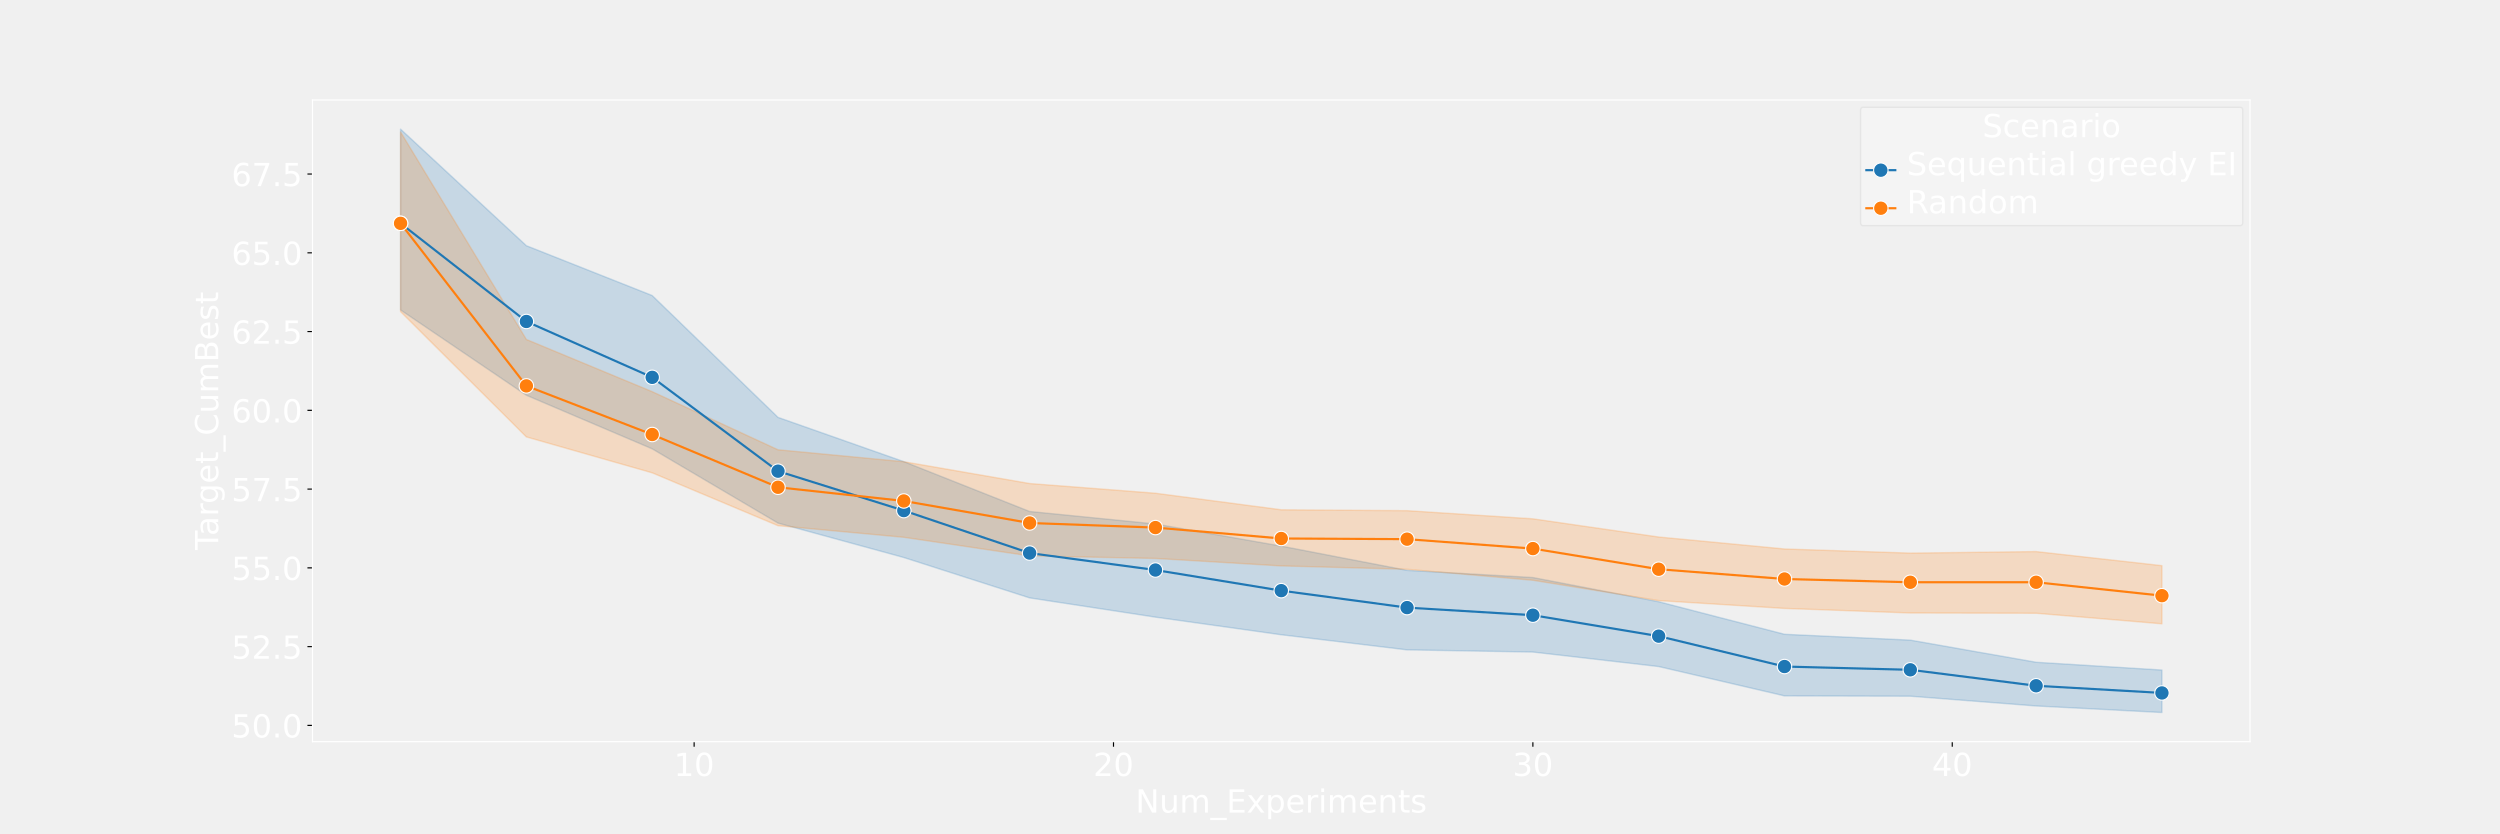
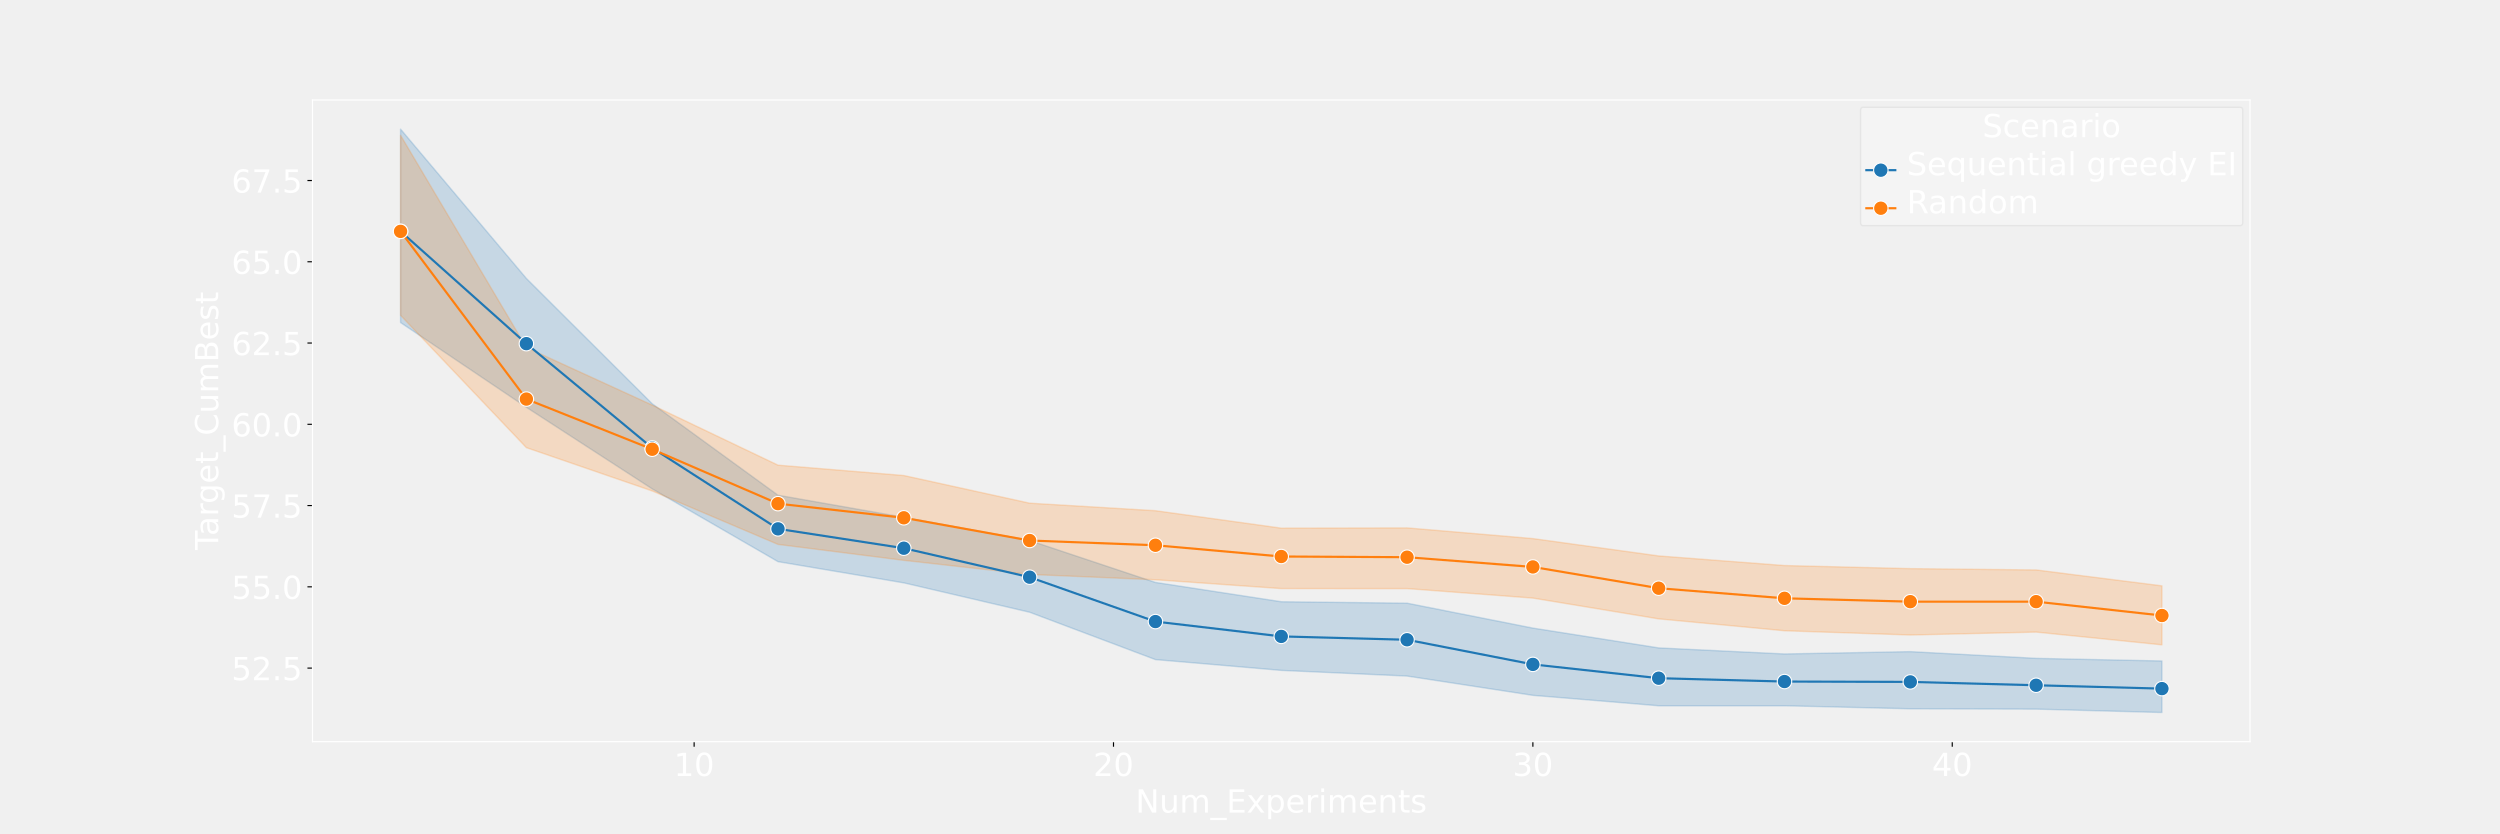
<svg xmlns="http://www.w3.org/2000/svg" xmlns:xlink="http://www.w3.org/1999/xlink" width="1728pt" height="576pt" viewBox="0 0 1728 576" version="1.1">
  <defs>
    <style type="text/css">*{stroke-linejoin: round; stroke-linecap: butt}</style>
  </defs>
  <g id="figure_1">
    <g id="patch_1">
      <path d="M 0 576  L 1728 576  L 1728 0  L 0 0  L 0 576  z " style="fill: none" />
    </g>
    <g id="axes_1">
      <g id="patch_2">
        <path d="M 216 512.64  L 1555.2 512.64  L 1555.2 69.12  L 216 69.12  L 216 512.64  z " style="fill: none" />
      </g>
      <g id="PolyCollection_1">
        <defs>
-           <path id="m8023d11103" d="M 276.873 -486.72  L 276.873 -361.761  L 363.834 -302.789  L 450.795 -265.754  L 537.756 -214.434  L 624.717 -190.644  L 711.678 -162.732  L 798.639 -149.431  L 885.6 -137.256  L 972.561 -126.815  L 1059.522 -125.299  L 1146.483 -115.285  L 1233.444 -95.008  L 1320.405 -94.782  L 1407.366 -88.025  L 1494.327 -83.52  L 1494.327 -112.858  L 1494.327 -112.858  L 1407.366 -118.231  L 1320.405 -133.536  L 1233.444 -137.578  L 1146.483 -160.067  L 1059.522 -176.797  L 972.561 -181.762  L 885.6 -198.51  L 798.639 -213.806  L 711.678 -222.455  L 624.717 -256.9  L 537.756 -287.5  L 450.795 -371.722  L 363.834 -406.154  L 276.873 -486.72  z " style="stroke: #1f77b4; stroke-opacity: 0.2" />
+           <path id="m4646fecaed" d="M 276.873 -486.72  L 276.873 -353.049  L 363.834 -294.472  L 450.795 -238.091  L 537.756 -187.779  L 624.717 -173.117  L 711.678 -152.818  L 798.639 -120.091  L 885.6 -112.631  L 972.561 -108.7  L 1059.522 -95.378  L 1146.483 -88.168  L 1233.444 -88.168  L 1320.405 -86.082  L 1407.366 -85.844  L 1494.327 -83.52  L 1494.327 -119.133  L 1494.327 -119.133  L 1407.366 -120.939  L 1320.405 -125.587  L 1233.444 -123.979  L 1146.483 -128.155  L 1059.522 -141.854  L 972.561 -159.075  L 885.6 -160.073  L 798.639 -173.408  L 711.678 -202.39  L 624.717 -218.43  L 537.756 -233.695  L 450.795 -296.928  L 363.834 -383.513  L 276.873 -486.72  z " style="stroke: #1f77b4; stroke-opacity: 0.2" />
        </defs>
-         <g clip-path="url(#p791ba29fd0)">
-           <use xlink:href="#m8023d11103" x="0" y="576" style="fill: #1f77b4; fill-opacity: 0.2; stroke: #1f77b4; stroke-opacity: 0.2" />
+         <g clip-path="url(#pfc4b166cb1)">
+           <use xlink:href="#m4646fecaed" x="0" y="576" style="fill: #1f77b4; fill-opacity: 0.2; stroke: #1f77b4; stroke-opacity: 0.2" />
        </g>
      </g>
      <g id="PolyCollection_2">
        <defs>
-           <path id="md706992bbb" d="M 276.873 -484.765  L 276.873 -360.594  L 363.834 -273.994  L 450.795 -249.178  L 537.756 -212.633  L 624.717 -204.616  L 711.678 -191.754  L 798.639 -190.006  L 885.6 -184.835  L 972.561 -182.505  L 1059.522 -174.917  L 1146.483 -160.855  L 1233.444 -155.465  L 1320.405 -152.303  L 1407.366 -152.113  L 1494.327 -144.836  L 1494.327 -185.01  L 1494.327 -185.01  L 1407.366 -194.746  L 1320.405 -193.692  L 1233.444 -196.539  L 1146.483 -204.811  L 1059.522 -217.38  L 972.561 -223.017  L 885.6 -223.635  L 798.639 -235.072  L 711.678 -241.779  L 624.717 -256.849  L 537.756 -265.106  L 450.795 -305.268  L 363.834 -341.347  L 276.873 -484.765  z " style="stroke: #ff7f0e; stroke-opacity: 0.2" />
+           <path id="mc9411cc96f" d="M 276.873 -482.453  L 276.873 -358.06  L 363.834 -266.588  L 450.795 -236.644  L 537.756 -199.701  L 624.717 -188.687  L 711.678 -178.958  L 798.639 -175.261  L 885.6 -169.185  L 972.561 -169.162  L 1059.522 -162.59  L 1146.483 -148.227  L 1233.444 -140.021  L 1320.405 -137.083  L 1407.366 -139.106  L 1494.327 -130.28  L 1494.327 -171.055  L 1494.327 -171.055  L 1407.366 -182.048  L 1320.405 -182.962  L 1233.444 -185.091  L 1146.483 -191.73  L 1059.522 -203.728  L 972.561 -211.117  L 885.6 -210.934  L 798.639 -222.989  L 711.678 -228.198  L 624.717 -247.313  L 537.756 -254.476  L 450.795 -295.993  L 363.834 -335.803  L 276.873 -482.453  z " style="stroke: #ff7f0e; stroke-opacity: 0.2" />
        </defs>
-         <g clip-path="url(#p791ba29fd0)">
-           <use xlink:href="#md706992bbb" x="0" y="576" style="fill: #ff7f0e; fill-opacity: 0.2; stroke: #ff7f0e; stroke-opacity: 0.2" />
+         <g clip-path="url(#pfc4b166cb1)">
+           <use xlink:href="#mc9411cc96f" x="0" y="576" style="fill: #ff7f0e; fill-opacity: 0.2; stroke: #ff7f0e; stroke-opacity: 0.2" />
        </g>
      </g>
      <g id="matplotlib.axis_1">
        <g id="xtick_1">
          <g id="line2d_1">
            <defs>
-               <path id="m053a741229" d="M 0 0  L 0 3.5  " style="stroke: #000000; stroke-width: 0.8" />
-             </defs>
-             <g>
-               <use xlink:href="#m053a741229" x="479.782" y="512.64" style="stroke: #000000; stroke-width: 0.8" />
+               <path id="m426f332833" d="M 0 0  L 0 3.5  " style="stroke: #000000; stroke-width: 0.8" />
+             </defs>
+             <g>
+               <use xlink:href="#m426f332833" x="479.782" y="512.64" style="stroke: #000000; stroke-width: 0.8" />
            </g>
          </g>
          <g id="text_1">
            <g style="fill: #ffffff" transform="translate(465.7843 536.3566) scale(0.22 -0.22)">
              <defs>
                <path id="DejaVuSans-31" d="M 794 531  L 1825 531  L 1825 4091  L 703 3866  L 703 4441  L 1819 4666  L 2450 4666  L 2450 531  L 3481 531  L 3481 0  L 794 0  L 794 531  z " transform="scale(0.015625)" />
                <path id="DejaVuSans-30" d="M 2034 4250  Q 1547 4250 1301 3770  Q 1056 3291 1056 2328  Q 1056 1369 1301 889  Q 1547 409 2034 409  Q 2525 409 2770 889  Q 3016 1369 3016 2328  Q 3016 3291 2770 3770  Q 2525 4250 2034 4250  z M 2034 4750  Q 2819 4750 3233 4129  Q 3647 3509 3647 2328  Q 3647 1150 3233 529  Q 2819 -91 2034 -91  Q 1250 -91 836 529  Q 422 1150 422 2328  Q 422 3509 836 4129  Q 1250 4750 2034 4750  z " transform="scale(0.015625)" />
              </defs>
              <use xlink:href="#DejaVuSans-31" />
              <use xlink:href="#DejaVuSans-30" x="63.623" />
            </g>
          </g>
        </g>
        <g id="xtick_2">
          <g id="line2d_2">
            <g>
-               <use xlink:href="#m053a741229" x="769.652" y="512.64" style="stroke: #000000; stroke-width: 0.8" />
+               <use xlink:href="#m426f332833" x="769.652" y="512.64" style="stroke: #000000; stroke-width: 0.8" />
            </g>
          </g>
          <g id="text_2">
            <g style="fill: #ffffff" transform="translate(755.6544 536.3566) scale(0.22 -0.22)">
              <defs>
                <path id="DejaVuSans-32" d="M 1228 531  L 3431 531  L 3431 0  L 469 0  L 469 531  Q 828 903 1448 1529  Q 2069 2156 2228 2338  Q 2531 2678 2651 2914  Q 2772 3150 2772 3378  Q 2772 3750 2511 3984  Q 2250 4219 1831 4219  Q 1534 4219 1204 4116  Q 875 4013 500 3803  L 500 4441  Q 881 4594 1212 4672  Q 1544 4750 1819 4750  Q 2544 4750 2975 4387  Q 3406 4025 3406 3419  Q 3406 3131 3298 2873  Q 3191 2616 2906 2266  Q 2828 2175 2409 1742  Q 1991 1309 1228 531  z " transform="scale(0.015625)" />
              </defs>
              <use xlink:href="#DejaVuSans-32" />
              <use xlink:href="#DejaVuSans-30" x="63.623" />
            </g>
          </g>
        </g>
        <g id="xtick_3">
          <g id="line2d_3">
            <g>
-               <use xlink:href="#m053a741229" x="1059.522" y="512.64" style="stroke: #000000; stroke-width: 0.8" />
+               <use xlink:href="#m426f332833" x="1059.522" y="512.64" style="stroke: #000000; stroke-width: 0.8" />
            </g>
          </g>
          <g id="text_3">
            <g style="fill: #ffffff" transform="translate(1045.525 536.3566) scale(0.22 -0.22)">
              <defs>
                <path id="DejaVuSans-33" d="M 2597 2516  Q 3050 2419 3304 2112  Q 3559 1806 3559 1356  Q 3559 666 3084 287  Q 2609 -91 1734 -91  Q 1441 -91 1130 -33  Q 819 25 488 141  L 488 750  Q 750 597 1062 519  Q 1375 441 1716 441  Q 2309 441 2620 675  Q 2931 909 2931 1356  Q 2931 1769 2642 2001  Q 2353 2234 1838 2234  L 1294 2234  L 1294 2753  L 1863 2753  Q 2328 2753 2575 2939  Q 2822 3125 2822 3475  Q 2822 3834 2567 4026  Q 2313 4219 1838 4219  Q 1578 4219 1281 4162  Q 984 4106 628 3988  L 628 4550  Q 988 4650 1302 4700  Q 1616 4750 1894 4750  Q 2613 4750 3031 4423  Q 3450 4097 3450 3541  Q 3450 3153 3228 2886  Q 3006 2619 2597 2516  z " transform="scale(0.015625)" />
              </defs>
              <use xlink:href="#DejaVuSans-33" />
              <use xlink:href="#DejaVuSans-30" x="63.623" />
            </g>
          </g>
        </g>
        <g id="xtick_4">
          <g id="line2d_4">
            <g>
-               <use xlink:href="#m053a741229" x="1349.392" y="512.64" style="stroke: #000000; stroke-width: 0.8" />
+               <use xlink:href="#m426f332833" x="1349.392" y="512.64" style="stroke: #000000; stroke-width: 0.8" />
            </g>
          </g>
          <g id="text_4">
            <g style="fill: #ffffff" transform="translate(1335.395 536.3566) scale(0.22 -0.22)">
              <defs>
                <path id="DejaVuSans-34" d="M 2419 4116  L 825 1625  L 2419 1625  L 2419 4116  z M 2253 4666  L 3047 4666  L 3047 1625  L 3713 1625  L 3713 1100  L 3047 1100  L 3047 0  L 2419 0  L 2419 1100  L 313 1100  L 313 1709  L 2253 4666  z " transform="scale(0.015625)" />
              </defs>
              <use xlink:href="#DejaVuSans-34" />
              <use xlink:href="#DejaVuSans-30" x="63.623" />
            </g>
          </g>
        </g>
        <g id="text_5">
          <g style="fill: #ffffff" transform="translate(784.8967 561.6484) scale(0.22 -0.22)">
            <defs>
              <path id="DejaVuSans-4e" d="M 628 4666  L 1478 4666  L 3547 763  L 3547 4666  L 4159 4666  L 4159 0  L 3309 0  L 1241 3903  L 1241 0  L 628 0  L 628 4666  z " transform="scale(0.015625)" />
              <path id="DejaVuSans-75" d="M 544 1381  L 544 3500  L 1119 3500  L 1119 1403  Q 1119 906 1312 657  Q 1506 409 1894 409  Q 2359 409 2629 706  Q 2900 1003 2900 1516  L 2900 3500  L 3475 3500  L 3475 0  L 2900 0  L 2900 538  Q 2691 219 2414 64  Q 2138 -91 1772 -91  Q 1169 -91 856 284  Q 544 659 544 1381  z M 1991 3584  L 1991 3584  z " transform="scale(0.015625)" />
              <path id="DejaVuSans-6d" d="M 3328 2828  Q 3544 3216 3844 3400  Q 4144 3584 4550 3584  Q 5097 3584 5394 3201  Q 5691 2819 5691 2113  L 5691 0  L 5113 0  L 5113 2094  Q 5113 2597 4934 2840  Q 4756 3084 4391 3084  Q 3944 3084 3684 2787  Q 3425 2491 3425 1978  L 3425 0  L 2847 0  L 2847 2094  Q 2847 2600 2669 2842  Q 2491 3084 2119 3084  Q 1678 3084 1418 2786  Q 1159 2488 1159 1978  L 1159 0  L 581 0  L 581 3500  L 1159 3500  L 1159 2956  Q 1356 3278 1631 3431  Q 1906 3584 2284 3584  Q 2666 3584 2933 3390  Q 3200 3197 3328 2828  z " transform="scale(0.015625)" />
              <path id="DejaVuSans-5f" d="M 3263 -1063  L 3263 -1509  L -63 -1509  L -63 -1063  L 3263 -1063  z " transform="scale(0.015625)" />
              <path id="DejaVuSans-45" d="M 628 4666  L 3578 4666  L 3578 4134  L 1259 4134  L 1259 2753  L 3481 2753  L 3481 2222  L 1259 2222  L 1259 531  L 3634 531  L 3634 0  L 628 0  L 628 4666  z " transform="scale(0.015625)" />
              <path id="DejaVuSans-78" d="M 3513 3500  L 2247 1797  L 3578 0  L 2900 0  L 1881 1375  L 863 0  L 184 0  L 1544 1831  L 300 3500  L 978 3500  L 1906 2253  L 2834 3500  L 3513 3500  z " transform="scale(0.015625)" />
              <path id="DejaVuSans-70" d="M 1159 525  L 1159 -1331  L 581 -1331  L 581 3500  L 1159 3500  L 1159 2969  Q 1341 3281 1617 3432  Q 1894 3584 2278 3584  Q 2916 3584 3314 3078  Q 3713 2572 3713 1747  Q 3713 922 3314 415  Q 2916 -91 2278 -91  Q 1894 -91 1617 61  Q 1341 213 1159 525  z M 3116 1747  Q 3116 2381 2855 2742  Q 2594 3103 2138 3103  Q 1681 3103 1420 2742  Q 1159 2381 1159 1747  Q 1159 1113 1420 752  Q 1681 391 2138 391  Q 2594 391 2855 752  Q 3116 1113 3116 1747  z " transform="scale(0.015625)" />
              <path id="DejaVuSans-65" d="M 3597 1894  L 3597 1613  L 953 1613  Q 991 1019 1311 708  Q 1631 397 2203 397  Q 2534 397 2845 478  Q 3156 559 3463 722  L 3463 178  Q 3153 47 2828 -22  Q 2503 -91 2169 -91  Q 1331 -91 842 396  Q 353 884 353 1716  Q 353 2575 817 3079  Q 1281 3584 2069 3584  Q 2775 3584 3186 3129  Q 3597 2675 3597 1894  z M 3022 2063  Q 3016 2534 2758 2815  Q 2500 3097 2075 3097  Q 1594 3097 1305 2825  Q 1016 2553 972 2059  L 3022 2063  z " transform="scale(0.015625)" />
              <path id="DejaVuSans-72" d="M 2631 2963  Q 2534 3019 2420 3045  Q 2306 3072 2169 3072  Q 1681 3072 1420 2755  Q 1159 2438 1159 1844  L 1159 0  L 581 0  L 581 3500  L 1159 3500  L 1159 2956  Q 1341 3275 1631 3429  Q 1922 3584 2338 3584  Q 2397 3584 2469 3576  Q 2541 3569 2628 3553  L 2631 2963  z " transform="scale(0.015625)" />
              <path id="DejaVuSans-69" d="M 603 3500  L 1178 3500  L 1178 0  L 603 0  L 603 3500  z M 603 4863  L 1178 4863  L 1178 4134  L 603 4134  L 603 4863  z " transform="scale(0.015625)" />
              <path id="DejaVuSans-6e" d="M 3513 2113  L 3513 0  L 2938 0  L 2938 2094  Q 2938 2591 2744 2837  Q 2550 3084 2163 3084  Q 1697 3084 1428 2787  Q 1159 2491 1159 1978  L 1159 0  L 581 0  L 581 3500  L 1159 3500  L 1159 2956  Q 1366 3272 1645 3428  Q 1925 3584 2291 3584  Q 2894 3584 3203 3211  Q 3513 2838 3513 2113  z " transform="scale(0.015625)" />
              <path id="DejaVuSans-74" d="M 1172 4494  L 1172 3500  L 2356 3500  L 2356 3053  L 1172 3053  L 1172 1153  Q 1172 725 1289 603  Q 1406 481 1766 481  L 2356 481  L 2356 0  L 1766 0  Q 1100 0 847 248  Q 594 497 594 1153  L 594 3053  L 172 3053  L 172 3500  L 594 3500  L 594 4494  L 1172 4494  z " transform="scale(0.015625)" />
              <path id="DejaVuSans-73" d="M 2834 3397  L 2834 2853  Q 2591 2978 2328 3040  Q 2066 3103 1784 3103  Q 1356 3103 1142 2972  Q 928 2841 928 2578  Q 928 2378 1081 2264  Q 1234 2150 1697 2047  L 1894 2003  Q 2506 1872 2764 1633  Q 3022 1394 3022 966  Q 3022 478 2636 193  Q 2250 -91 1575 -91  Q 1294 -91 989 -36  Q 684 19 347 128  L 347 722  Q 666 556 975 473  Q 1284 391 1588 391  Q 1994 391 2212 530  Q 2431 669 2431 922  Q 2431 1156 2273 1281  Q 2116 1406 1581 1522  L 1381 1569  Q 847 1681 609 1914  Q 372 2147 372 2553  Q 372 3047 722 3315  Q 1072 3584 1716 3584  Q 2034 3584 2315 3537  Q 2597 3491 2834 3397  z " transform="scale(0.015625)" />
            </defs>
            <use xlink:href="#DejaVuSans-4e" />
            <use xlink:href="#DejaVuSans-75" x="74.805" />
            <use xlink:href="#DejaVuSans-6d" x="138.184" />
            <use xlink:href="#DejaVuSans-5f" x="235.596" />
            <use xlink:href="#DejaVuSans-45" x="285.596" />
            <use xlink:href="#DejaVuSans-78" x="348.779" />
            <use xlink:href="#DejaVuSans-70" x="407.959" />
            <use xlink:href="#DejaVuSans-65" x="471.436" />
            <use xlink:href="#DejaVuSans-72" x="532.959" />
            <use xlink:href="#DejaVuSans-69" x="574.072" />
            <use xlink:href="#DejaVuSans-6d" x="601.855" />
            <use xlink:href="#DejaVuSans-65" x="699.268" />
            <use xlink:href="#DejaVuSans-6e" x="760.791" />
            <use xlink:href="#DejaVuSans-74" x="824.17" />
            <use xlink:href="#DejaVuSans-73" x="863.379" />
          </g>
        </g>
      </g>
      <g id="matplotlib.axis_2">
        <g id="ytick_1">
          <g id="line2d_5">
            <defs>
-               <path id="m3810c0549a" d="M 0 0  L -3.5 0  " style="stroke: #000000; stroke-width: 0.8" />
-             </defs>
-             <g>
-               <use xlink:href="#m3810c0549a" x="216" y="501.397" style="stroke: #000000; stroke-width: 0.8" />
+               <path id="mce8039fac8" d="M 0 0  L -3.5 0  " style="stroke: #000000; stroke-width: 0.8" />
+             </defs>
+             <g>
+               <use xlink:href="#mce8039fac8" x="216" y="461.779" style="stroke: #000000; stroke-width: 0.8" />
            </g>
          </g>
          <g id="text_6">
-             <g style="fill: #ffffff" transform="translate(160.0156 509.7552) scale(0.22 -0.22)">
+             <g style="fill: #ffffff" transform="translate(160.0156 470.1373) scale(0.22 -0.22)">
              <defs>
                <path id="DejaVuSans-35" d="M 691 4666  L 3169 4666  L 3169 4134  L 1269 4134  L 1269 2991  Q 1406 3038 1543 3061  Q 1681 3084 1819 3084  Q 2600 3084 3056 2656  Q 3513 2228 3513 1497  Q 3513 744 3044 326  Q 2575 -91 1722 -91  Q 1428 -91 1123 -41  Q 819 9 494 109  L 494 744  Q 775 591 1075 516  Q 1375 441 1709 441  Q 2250 441 2565 725  Q 2881 1009 2881 1497  Q 2881 1984 2565 2268  Q 2250 2553 1709 2553  Q 1456 2553 1204 2497  Q 953 2441 691 2322  L 691 4666  z " transform="scale(0.015625)" />
                <path id="DejaVuSans-2e" d="M 684 794  L 1344 794  L 1344 0  L 684 0  L 684 794  z " transform="scale(0.015625)" />
              </defs>
              <use xlink:href="#DejaVuSans-35" />
-               <use xlink:href="#DejaVuSans-30" x="63.623" />
-               <use xlink:href="#DejaVuSans-2e" x="127.246" />
-               <use xlink:href="#DejaVuSans-30" x="159.033" />
+               <use xlink:href="#DejaVuSans-32" x="63.623" />
+               <use xlink:href="#DejaVuSans-2e" x="127.246" />
+               <use xlink:href="#DejaVuSans-35" x="159.033" />
            </g>
          </g>
        </g>
        <g id="ytick_2">
          <g id="line2d_6">
            <g>
-               <use xlink:href="#m3810c0549a" x="216" y="446.955" style="stroke: #000000; stroke-width: 0.8" />
+               <use xlink:href="#mce8039fac8" x="216" y="405.612" style="stroke: #000000; stroke-width: 0.8" />
            </g>
          </g>
          <g id="text_7">
-             <g style="fill: #ffffff" transform="translate(160.0156 455.3134) scale(0.22 -0.22)">
+             <g style="fill: #ffffff" transform="translate(160.0156 413.9703) scale(0.22 -0.22)">
              <use xlink:href="#DejaVuSans-35" />
-               <use xlink:href="#DejaVuSans-32" x="63.623" />
-               <use xlink:href="#DejaVuSans-2e" x="127.246" />
-               <use xlink:href="#DejaVuSans-35" x="159.033" />
+               <use xlink:href="#DejaVuSans-35" x="63.623" />
+               <use xlink:href="#DejaVuSans-2e" x="127.246" />
+               <use xlink:href="#DejaVuSans-30" x="159.033" />
            </g>
          </g>
        </g>
        <g id="ytick_3">
          <g id="line2d_7">
            <g>
-               <use xlink:href="#m3810c0549a" x="216" y="392.513" style="stroke: #000000; stroke-width: 0.8" />
+               <use xlink:href="#mce8039fac8" x="216" y="349.445" style="stroke: #000000; stroke-width: 0.8" />
            </g>
          </g>
          <g id="text_8">
-             <g style="fill: #ffffff" transform="translate(160.0156 400.8717) scale(0.22 -0.22)">
+             <g style="fill: #ffffff" transform="translate(160.0156 357.8032) scale(0.22 -0.22)">
+               <defs>
+                 <path id="DejaVuSans-37" d="M 525 4666  L 3525 4666  L 3525 4397  L 1831 0  L 1172 0  L 2766 4134  L 525 4134  L 525 4666  z " transform="scale(0.015625)" />
+               </defs>
              <use xlink:href="#DejaVuSans-35" />
-               <use xlink:href="#DejaVuSans-35" x="63.623" />
-               <use xlink:href="#DejaVuSans-2e" x="127.246" />
-               <use xlink:href="#DejaVuSans-30" x="159.033" />
+               <use xlink:href="#DejaVuSans-37" x="63.623" />
+               <use xlink:href="#DejaVuSans-2e" x="127.246" />
+               <use xlink:href="#DejaVuSans-35" x="159.033" />
            </g>
          </g>
        </g>
        <g id="ytick_4">
          <g id="line2d_8">
            <g>
-               <use xlink:href="#m3810c0549a" x="216" y="338.072" style="stroke: #000000; stroke-width: 0.8" />
+               <use xlink:href="#mce8039fac8" x="216" y="293.278" style="stroke: #000000; stroke-width: 0.8" />
            </g>
          </g>
          <g id="text_9">
-             <g style="fill: #ffffff" transform="translate(160.0156 346.4299) scale(0.22 -0.22)">
-               <defs>
-                 <path id="DejaVuSans-37" d="M 525 4666  L 3525 4666  L 3525 4397  L 1831 0  L 1172 0  L 2766 4134  L 525 4134  L 525 4666  z " transform="scale(0.015625)" />
-               </defs>
-               <use xlink:href="#DejaVuSans-35" />
-               <use xlink:href="#DejaVuSans-37" x="63.623" />
-               <use xlink:href="#DejaVuSans-2e" x="127.246" />
-               <use xlink:href="#DejaVuSans-35" x="159.033" />
+             <g style="fill: #ffffff" transform="translate(160.0156 301.6361) scale(0.22 -0.22)">
+               <defs>
+                 <path id="DejaVuSans-36" d="M 2113 2584  Q 1688 2584 1439 2293  Q 1191 2003 1191 1497  Q 1191 994 1439 701  Q 1688 409 2113 409  Q 2538 409 2786 701  Q 3034 994 3034 1497  Q 3034 2003 2786 2293  Q 2538 2584 2113 2584  z M 3366 4563  L 3366 3988  Q 3128 4100 2886 4159  Q 2644 4219 2406 4219  Q 1781 4219 1451 3797  Q 1122 3375 1075 2522  Q 1259 2794 1537 2939  Q 1816 3084 2150 3084  Q 2853 3084 3261 2657  Q 3669 2231 3669 1497  Q 3669 778 3244 343  Q 2819 -91 2113 -91  Q 1303 -91 875 529  Q 447 1150 447 2328  Q 447 3434 972 4092  Q 1497 4750 2381 4750  Q 2619 4750 2861 4703  Q 3103 4656 3366 4563  z " transform="scale(0.015625)" />
+               </defs>
+               <use xlink:href="#DejaVuSans-36" />
+               <use xlink:href="#DejaVuSans-30" x="63.623" />
+               <use xlink:href="#DejaVuSans-2e" x="127.246" />
+               <use xlink:href="#DejaVuSans-30" x="159.033" />
            </g>
          </g>
        </g>
        <g id="ytick_5">
          <g id="line2d_9">
            <g>
-               <use xlink:href="#m3810c0549a" x="216" y="283.63" style="stroke: #000000; stroke-width: 0.8" />
+               <use xlink:href="#mce8039fac8" x="216" y="237.111" style="stroke: #000000; stroke-width: 0.8" />
            </g>
          </g>
          <g id="text_10">
-             <g style="fill: #ffffff" transform="translate(160.0156 291.9881) scale(0.22 -0.22)">
-               <defs>
-                 <path id="DejaVuSans-36" d="M 2113 2584  Q 1688 2584 1439 2293  Q 1191 2003 1191 1497  Q 1191 994 1439 701  Q 1688 409 2113 409  Q 2538 409 2786 701  Q 3034 994 3034 1497  Q 3034 2003 2786 2293  Q 2538 2584 2113 2584  z M 3366 4563  L 3366 3988  Q 3128 4100 2886 4159  Q 2644 4219 2406 4219  Q 1781 4219 1451 3797  Q 1122 3375 1075 2522  Q 1259 2794 1537 2939  Q 1816 3084 2150 3084  Q 2853 3084 3261 2657  Q 3669 2231 3669 1497  Q 3669 778 3244 343  Q 2819 -91 2113 -91  Q 1303 -91 875 529  Q 447 1150 447 2328  Q 447 3434 972 4092  Q 1497 4750 2381 4750  Q 2619 4750 2861 4703  Q 3103 4656 3366 4563  z " transform="scale(0.015625)" />
-               </defs>
+             <g style="fill: #ffffff" transform="translate(160.0156 245.4691) scale(0.22 -0.22)">
              <use xlink:href="#DejaVuSans-36" />
-               <use xlink:href="#DejaVuSans-30" x="63.623" />
-               <use xlink:href="#DejaVuSans-2e" x="127.246" />
-               <use xlink:href="#DejaVuSans-30" x="159.033" />
+               <use xlink:href="#DejaVuSans-32" x="63.623" />
+               <use xlink:href="#DejaVuSans-2e" x="127.246" />
+               <use xlink:href="#DejaVuSans-35" x="159.033" />
            </g>
          </g>
        </g>
        <g id="ytick_6">
          <g id="line2d_10">
            <g>
-               <use xlink:href="#m3810c0549a" x="216" y="229.188" style="stroke: #000000; stroke-width: 0.8" />
+               <use xlink:href="#mce8039fac8" x="216" y="180.944" style="stroke: #000000; stroke-width: 0.8" />
            </g>
          </g>
          <g id="text_11">
-             <g style="fill: #ffffff" transform="translate(160.0156 237.5464) scale(0.22 -0.22)">
+             <g style="fill: #ffffff" transform="translate(160.0156 189.302) scale(0.22 -0.22)">
              <use xlink:href="#DejaVuSans-36" />
-               <use xlink:href="#DejaVuSans-32" x="63.623" />
-               <use xlink:href="#DejaVuSans-2e" x="127.246" />
-               <use xlink:href="#DejaVuSans-35" x="159.033" />
+               <use xlink:href="#DejaVuSans-35" x="63.623" />
+               <use xlink:href="#DejaVuSans-2e" x="127.246" />
+               <use xlink:href="#DejaVuSans-30" x="159.033" />
            </g>
          </g>
        </g>
        <g id="ytick_7">
          <g id="line2d_11">
            <g>
-               <use xlink:href="#m3810c0549a" x="216" y="174.746" style="stroke: #000000; stroke-width: 0.8" />
+               <use xlink:href="#mce8039fac8" x="216" y="124.777" style="stroke: #000000; stroke-width: 0.8" />
            </g>
          </g>
          <g id="text_12">
-             <g style="fill: #ffffff" transform="translate(160.0156 183.1046) scale(0.22 -0.22)">
-               <use xlink:href="#DejaVuSans-36" />
-               <use xlink:href="#DejaVuSans-35" x="63.623" />
-               <use xlink:href="#DejaVuSans-2e" x="127.246" />
-               <use xlink:href="#DejaVuSans-30" x="159.033" />
-             </g>
-           </g>
-         </g>
-         <g id="ytick_8">
-           <g id="line2d_12">
-             <g>
-               <use xlink:href="#m3810c0549a" x="216" y="120.305" style="stroke: #000000; stroke-width: 0.8" />
-             </g>
-           </g>
-           <g id="text_13">
-             <g style="fill: #ffffff" transform="translate(160.0156 128.6628) scale(0.22 -0.22)">
+             <g style="fill: #ffffff" transform="translate(160.0156 133.1349) scale(0.22 -0.22)">
              <use xlink:href="#DejaVuSans-36" />
              <use xlink:href="#DejaVuSans-37" x="63.623" />
              <use xlink:href="#DejaVuSans-2e" x="127.246" />
              <use xlink:href="#DejaVuSans-35" x="159.033" />
            </g>
          </g>
        </g>
-         <g id="text_14">
+         <g id="text_13">
          <g style="fill: #ffffff" transform="translate(150.8284 380.1433) rotate(-90) scale(0.22 -0.22)">
            <defs>
              <path id="DejaVuSans-54" d="M -19 4666  L 3928 4666  L 3928 4134  L 2272 4134  L 2272 0  L 1638 0  L 1638 4134  L -19 4134  L -19 4666  z " transform="scale(0.015625)" />
              <path id="DejaVuSans-61" d="M 2194 1759  Q 1497 1759 1228 1600  Q 959 1441 959 1056  Q 959 750 1161 570  Q 1363 391 1709 391  Q 2188 391 2477 730  Q 2766 1069 2766 1631  L 2766 1759  L 2194 1759  z M 3341 1997  L 3341 0  L 2766 0  L 2766 531  Q 2569 213 2275 61  Q 1981 -91 1556 -91  Q 1019 -91 701 211  Q 384 513 384 1019  Q 384 1609 779 1909  Q 1175 2209 1959 2209  L 2766 2209  L 2766 2266  Q 2766 2663 2505 2880  Q 2244 3097 1772 3097  Q 1472 3097 1187 3025  Q 903 2953 641 2809  L 641 3341  Q 956 3463 1253 3523  Q 1550 3584 1831 3584  Q 2591 3584 2966 3190  Q 3341 2797 3341 1997  z " transform="scale(0.015625)" />
              <path id="DejaVuSans-67" d="M 2906 1791  Q 2906 2416 2648 2759  Q 2391 3103 1925 3103  Q 1463 3103 1205 2759  Q 947 2416 947 1791  Q 947 1169 1205 825  Q 1463 481 1925 481  Q 2391 481 2648 825  Q 2906 1169 2906 1791  z M 3481 434  Q 3481 -459 3084 -895  Q 2688 -1331 1869 -1331  Q 1566 -1331 1297 -1286  Q 1028 -1241 775 -1147  L 775 -588  Q 1028 -725 1275 -790  Q 1522 -856 1778 -856  Q 2344 -856 2625 -561  Q 2906 -266 2906 331  L 2906 616  Q 2728 306 2450 153  Q 2172 0 1784 0  Q 1141 0 747 490  Q 353 981 353 1791  Q 353 2603 747 3093  Q 1141 3584 1784 3584  Q 2172 3584 2450 3431  Q 2728 3278 2906 2969  L 2906 3500  L 3481 3500  L 3481 434  z " transform="scale(0.015625)" />
              <path id="DejaVuSans-43" d="M 4122 4306  L 4122 3641  Q 3803 3938 3442 4084  Q 3081 4231 2675 4231  Q 1875 4231 1450 3742  Q 1025 3253 1025 2328  Q 1025 1406 1450 917  Q 1875 428 2675 428  Q 3081 428 3442 575  Q 3803 722 4122 1019  L 4122 359  Q 3791 134 3420 21  Q 3050 -91 2638 -91  Q 1578 -91 968 557  Q 359 1206 359 2328  Q 359 3453 968 4101  Q 1578 4750 2638 4750  Q 3056 4750 3426 4639  Q 3797 4528 4122 4306  z " transform="scale(0.015625)" />
              <path id="DejaVuSans-42" d="M 1259 2228  L 1259 519  L 2272 519  Q 2781 519 3026 730  Q 3272 941 3272 1375  Q 3272 1813 3026 2020  Q 2781 2228 2272 2228  L 1259 2228  z M 1259 4147  L 1259 2741  L 2194 2741  Q 2656 2741 2882 2914  Q 3109 3088 3109 3444  Q 3109 3797 2882 3972  Q 2656 4147 2194 4147  L 1259 4147  z M 628 4666  L 2241 4666  Q 2963 4666 3353 4366  Q 3744 4066 3744 3513  Q 3744 3084 3544 2831  Q 3344 2578 2956 2516  Q 3422 2416 3680 2098  Q 3938 1781 3938 1306  Q 3938 681 3513 340  Q 3088 0 2303 0  L 628 0  L 628 4666  z " transform="scale(0.015625)" />
            </defs>
            <use xlink:href="#DejaVuSans-54" />
            <use xlink:href="#DejaVuSans-61" x="44.584" />
            <use xlink:href="#DejaVuSans-72" x="105.863" />
            <use xlink:href="#DejaVuSans-67" x="145.227" />
            <use xlink:href="#DejaVuSans-65" x="208.703" />
            <use xlink:href="#DejaVuSans-74" x="270.227" />
            <use xlink:href="#DejaVuSans-5f" x="309.436" />
            <use xlink:href="#DejaVuSans-43" x="359.436" />
            <use xlink:href="#DejaVuSans-75" x="429.26" />
            <use xlink:href="#DejaVuSans-6d" x="492.639" />
            <use xlink:href="#DejaVuSans-42" x="590.051" />
            <use xlink:href="#DejaVuSans-65" x="658.654" />
            <use xlink:href="#DejaVuSans-73" x="720.178" />
            <use xlink:href="#DejaVuSans-74" x="772.277" />
          </g>
        </g>
      </g>
+       <g id="line2d_12">
+         <path d="M 276.873 159.925  L 363.834 237.538  L 450.795 309.613  L 537.756 365.546  L 624.717 378.923  L 711.678 398.945  L 798.639 429.631  L 885.6 439.881  L 972.561 442.204  L 1059.522 459.231  L 1146.483 468.765  L 1233.444 471.089  L 1320.405 471.327  L 1407.366 473.651  L 1494.327 475.975  " clip-path="url(#pfc4b166cb1)" style="fill: none; stroke: #1f77b4; stroke-width: 1.5; stroke-linecap: square" />
+         <defs>
+           <path id="mf7c0686093" d="M 0 5  C 1.326 5 2.598 4.473 3.536 3.536  C 4.473 2.598 5 1.326 5 0  C 5 -1.326 4.473 -2.598 3.536 -3.536  C 2.598 -4.473 1.326 -5 0 -5  C -1.326 -5 -2.598 -4.473 -3.536 -3.536  C -4.473 -2.598 -5 -1.326 -5 0  C -5 1.326 -4.473 2.598 -3.536 3.536  C -2.598 4.473 -1.326 5 0 5  z " style="stroke: #ffffff; stroke-width: 0.75" />
+         </defs>
+         <g clip-path="url(#pfc4b166cb1)">
+           <use xlink:href="#mf7c0686093" x="276.873" y="159.925" style="fill: #1f77b4; stroke: #ffffff; stroke-width: 0.75" />
+           <use xlink:href="#mf7c0686093" x="363.834" y="237.538" style="fill: #1f77b4; stroke: #ffffff; stroke-width: 0.75" />
+           <use xlink:href="#mf7c0686093" x="450.795" y="309.613" style="fill: #1f77b4; stroke: #ffffff; stroke-width: 0.75" />
+           <use xlink:href="#mf7c0686093" x="537.756" y="365.546" style="fill: #1f77b4; stroke: #ffffff; stroke-width: 0.75" />
+           <use xlink:href="#mf7c0686093" x="624.717" y="378.923" style="fill: #1f77b4; stroke: #ffffff; stroke-width: 0.75" />
+           <use xlink:href="#mf7c0686093" x="711.678" y="398.945" style="fill: #1f77b4; stroke: #ffffff; stroke-width: 0.75" />
+           <use xlink:href="#mf7c0686093" x="798.639" y="429.631" style="fill: #1f77b4; stroke: #ffffff; stroke-width: 0.75" />
+           <use xlink:href="#mf7c0686093" x="885.6" y="439.881" style="fill: #1f77b4; stroke: #ffffff; stroke-width: 0.75" />
+           <use xlink:href="#mf7c0686093" x="972.561" y="442.204" style="fill: #1f77b4; stroke: #ffffff; stroke-width: 0.75" />
+           <use xlink:href="#mf7c0686093" x="1059.522" y="459.231" style="fill: #1f77b4; stroke: #ffffff; stroke-width: 0.75" />
+           <use xlink:href="#mf7c0686093" x="1146.483" y="468.765" style="fill: #1f77b4; stroke: #ffffff; stroke-width: 0.75" />
+           <use xlink:href="#mf7c0686093" x="1233.444" y="471.089" style="fill: #1f77b4; stroke: #ffffff; stroke-width: 0.75" />
+           <use xlink:href="#mf7c0686093" x="1320.405" y="471.327" style="fill: #1f77b4; stroke: #ffffff; stroke-width: 0.75" />
+           <use xlink:href="#mf7c0686093" x="1407.366" y="473.651" style="fill: #1f77b4; stroke: #ffffff; stroke-width: 0.75" />
+           <use xlink:href="#mf7c0686093" x="1494.327" y="475.975" style="fill: #1f77b4; stroke: #ffffff; stroke-width: 0.75" />
+         </g>
+       </g>
      <g id="line2d_13">
-         <path d="M 276.873 154.374  L 363.834 222.207  L 450.795 260.81  L 537.756 325.669  L 624.717 352.93  L 711.678 382.282  L 798.639 394.006  L 885.6 408.258  L 972.561 419.982  L 1059.522 425.224  L 1146.483 439.706  L 1233.444 460.715  L 1320.405 462.967  L 1407.366 473.998  L 1494.327 478.965  " clip-path="url(#p791ba29fd0)" style="fill: none; stroke: #1f77b4; stroke-width: 1.5; stroke-linecap: square" />
+         <path d="M 276.873 159.925  L 363.834 275.84  L 450.795 310.515  L 537.756 348.13  L 624.717 357.902  L 711.678 373.604  L 798.639 376.881  L 885.6 384.658  L 972.561 385.135  L 1059.522 391.868  L 1146.483 406.57  L 1233.444 413.542  L 1320.405 415.866  L 1407.366 415.866  L 1494.327 425.444  " clip-path="url(#pfc4b166cb1)" style="fill: none; stroke: #ff7f0e; stroke-width: 1.5; stroke-linecap: square" />
        <defs>
-           <path id="m7e6ae985ef" d="M 0 5  C 1.326 5 2.598 4.473 3.536 3.536  C 4.473 2.598 5 1.326 5 0  C 5 -1.326 4.473 -2.598 3.536 -3.536  C 2.598 -4.473 1.326 -5 0 -5  C -1.326 -5 -2.598 -4.473 -3.536 -3.536  C -4.473 -2.598 -5 -1.326 -5 0  C -5 1.326 -4.473 2.598 -3.536 3.536  C -2.598 4.473 -1.326 5 0 5  z " style="stroke: #ffffff; stroke-width: 0.75" />
+           <path id="m4fa5a34dea" d="M 0 5  C 1.326 5 2.598 4.473 3.536 3.536  C 4.473 2.598 5 1.326 5 0  C 5 -1.326 4.473 -2.598 3.536 -3.536  C 2.598 -4.473 1.326 -5 0 -5  C -1.326 -5 -2.598 -4.473 -3.536 -3.536  C -4.473 -2.598 -5 -1.326 -5 0  C -5 1.326 -4.473 2.598 -3.536 3.536  C -2.598 4.473 -1.326 5 0 5  z " style="stroke: #ffffff; stroke-width: 0.75" />
        </defs>
-         <g clip-path="url(#p791ba29fd0)">
-           <use xlink:href="#m7e6ae985ef" x="276.873" y="154.374" style="fill: #1f77b4; stroke: #ffffff; stroke-width: 0.75" />
-           <use xlink:href="#m7e6ae985ef" x="363.834" y="222.207" style="fill: #1f77b4; stroke: #ffffff; stroke-width: 0.75" />
-           <use xlink:href="#m7e6ae985ef" x="450.795" y="260.81" style="fill: #1f77b4; stroke: #ffffff; stroke-width: 0.75" />
-           <use xlink:href="#m7e6ae985ef" x="537.756" y="325.669" style="fill: #1f77b4; stroke: #ffffff; stroke-width: 0.75" />
-           <use xlink:href="#m7e6ae985ef" x="624.717" y="352.93" style="fill: #1f77b4; stroke: #ffffff; stroke-width: 0.75" />
-           <use xlink:href="#m7e6ae985ef" x="711.678" y="382.282" style="fill: #1f77b4; stroke: #ffffff; stroke-width: 0.75" />
-           <use xlink:href="#m7e6ae985ef" x="798.639" y="394.006" style="fill: #1f77b4; stroke: #ffffff; stroke-width: 0.75" />
-           <use xlink:href="#m7e6ae985ef" x="885.6" y="408.258" style="fill: #1f77b4; stroke: #ffffff; stroke-width: 0.75" />
-           <use xlink:href="#m7e6ae985ef" x="972.561" y="419.982" style="fill: #1f77b4; stroke: #ffffff; stroke-width: 0.75" />
-           <use xlink:href="#m7e6ae985ef" x="1059.522" y="425.224" style="fill: #1f77b4; stroke: #ffffff; stroke-width: 0.75" />
-           <use xlink:href="#m7e6ae985ef" x="1146.483" y="439.706" style="fill: #1f77b4; stroke: #ffffff; stroke-width: 0.75" />
-           <use xlink:href="#m7e6ae985ef" x="1233.444" y="460.715" style="fill: #1f77b4; stroke: #ffffff; stroke-width: 0.75" />
-           <use xlink:href="#m7e6ae985ef" x="1320.405" y="462.967" style="fill: #1f77b4; stroke: #ffffff; stroke-width: 0.75" />
-           <use xlink:href="#m7e6ae985ef" x="1407.366" y="473.998" style="fill: #1f77b4; stroke: #ffffff; stroke-width: 0.75" />
-           <use xlink:href="#m7e6ae985ef" x="1494.327" y="478.965" style="fill: #1f77b4; stroke: #ffffff; stroke-width: 0.75" />
-         </g>
-       </g>
-       <g id="line2d_14">
-         <path d="M 276.873 154.374  L 363.834 266.727  L 450.795 300.338  L 537.756 336.797  L 624.717 346.269  L 711.678 361.488  L 798.639 364.665  L 885.6 372.203  L 972.561 372.665  L 1059.522 379.191  L 1146.483 393.442  L 1233.444 400.2  L 1320.405 402.452  L 1407.366 402.452  L 1494.327 411.736  " clip-path="url(#p791ba29fd0)" style="fill: none; stroke: #ff7f0e; stroke-width: 1.5; stroke-linecap: square" />
-         <defs>
-           <path id="mb4d3cefa6d" d="M 0 5  C 1.326 5 2.598 4.473 3.536 3.536  C 4.473 2.598 5 1.326 5 0  C 5 -1.326 4.473 -2.598 3.536 -3.536  C 2.598 -4.473 1.326 -5 0 -5  C -1.326 -5 -2.598 -4.473 -3.536 -3.536  C -4.473 -2.598 -5 -1.326 -5 0  C -5 1.326 -4.473 2.598 -3.536 3.536  C -2.598 4.473 -1.326 5 0 5  z " style="stroke: #ffffff; stroke-width: 0.75" />
-         </defs>
-         <g clip-path="url(#p791ba29fd0)">
-           <use xlink:href="#mb4d3cefa6d" x="276.873" y="154.374" style="fill: #ff7f0e; stroke: #ffffff; stroke-width: 0.75" />
-           <use xlink:href="#mb4d3cefa6d" x="363.834" y="266.727" style="fill: #ff7f0e; stroke: #ffffff; stroke-width: 0.75" />
-           <use xlink:href="#mb4d3cefa6d" x="450.795" y="300.338" style="fill: #ff7f0e; stroke: #ffffff; stroke-width: 0.75" />
-           <use xlink:href="#mb4d3cefa6d" x="537.756" y="336.797" style="fill: #ff7f0e; stroke: #ffffff; stroke-width: 0.75" />
-           <use xlink:href="#mb4d3cefa6d" x="624.717" y="346.269" style="fill: #ff7f0e; stroke: #ffffff; stroke-width: 0.75" />
-           <use xlink:href="#mb4d3cefa6d" x="711.678" y="361.488" style="fill: #ff7f0e; stroke: #ffffff; stroke-width: 0.75" />
-           <use xlink:href="#mb4d3cefa6d" x="798.639" y="364.665" style="fill: #ff7f0e; stroke: #ffffff; stroke-width: 0.75" />
-           <use xlink:href="#mb4d3cefa6d" x="885.6" y="372.203" style="fill: #ff7f0e; stroke: #ffffff; stroke-width: 0.75" />
-           <use xlink:href="#mb4d3cefa6d" x="972.561" y="372.665" style="fill: #ff7f0e; stroke: #ffffff; stroke-width: 0.75" />
-           <use xlink:href="#mb4d3cefa6d" x="1059.522" y="379.191" style="fill: #ff7f0e; stroke: #ffffff; stroke-width: 0.75" />
-           <use xlink:href="#mb4d3cefa6d" x="1146.483" y="393.442" style="fill: #ff7f0e; stroke: #ffffff; stroke-width: 0.75" />
-           <use xlink:href="#mb4d3cefa6d" x="1233.444" y="400.2" style="fill: #ff7f0e; stroke: #ffffff; stroke-width: 0.75" />
-           <use xlink:href="#mb4d3cefa6d" x="1320.405" y="402.452" style="fill: #ff7f0e; stroke: #ffffff; stroke-width: 0.75" />
-           <use xlink:href="#mb4d3cefa6d" x="1407.366" y="402.452" style="fill: #ff7f0e; stroke: #ffffff; stroke-width: 0.75" />
-           <use xlink:href="#mb4d3cefa6d" x="1494.327" y="411.736" style="fill: #ff7f0e; stroke: #ffffff; stroke-width: 0.75" />
-         </g>
-       </g>
+         <g clip-path="url(#pfc4b166cb1)">
+           <use xlink:href="#m4fa5a34dea" x="276.873" y="159.925" style="fill: #ff7f0e; stroke: #ffffff; stroke-width: 0.75" />
+           <use xlink:href="#m4fa5a34dea" x="363.834" y="275.84" style="fill: #ff7f0e; stroke: #ffffff; stroke-width: 0.75" />
+           <use xlink:href="#m4fa5a34dea" x="450.795" y="310.515" style="fill: #ff7f0e; stroke: #ffffff; stroke-width: 0.75" />
+           <use xlink:href="#m4fa5a34dea" x="537.756" y="348.13" style="fill: #ff7f0e; stroke: #ffffff; stroke-width: 0.75" />
+           <use xlink:href="#m4fa5a34dea" x="624.717" y="357.902" style="fill: #ff7f0e; stroke: #ffffff; stroke-width: 0.75" />
+           <use xlink:href="#m4fa5a34dea" x="711.678" y="373.604" style="fill: #ff7f0e; stroke: #ffffff; stroke-width: 0.75" />
+           <use xlink:href="#m4fa5a34dea" x="798.639" y="376.881" style="fill: #ff7f0e; stroke: #ffffff; stroke-width: 0.75" />
+           <use xlink:href="#m4fa5a34dea" x="885.6" y="384.658" style="fill: #ff7f0e; stroke: #ffffff; stroke-width: 0.75" />
+           <use xlink:href="#m4fa5a34dea" x="972.561" y="385.135" style="fill: #ff7f0e; stroke: #ffffff; stroke-width: 0.75" />
+           <use xlink:href="#m4fa5a34dea" x="1059.522" y="391.868" style="fill: #ff7f0e; stroke: #ffffff; stroke-width: 0.75" />
+           <use xlink:href="#m4fa5a34dea" x="1146.483" y="406.57" style="fill: #ff7f0e; stroke: #ffffff; stroke-width: 0.75" />
+           <use xlink:href="#m4fa5a34dea" x="1233.444" y="413.542" style="fill: #ff7f0e; stroke: #ffffff; stroke-width: 0.75" />
+           <use xlink:href="#m4fa5a34dea" x="1320.405" y="415.866" style="fill: #ff7f0e; stroke: #ffffff; stroke-width: 0.75" />
+           <use xlink:href="#m4fa5a34dea" x="1407.366" y="415.866" style="fill: #ff7f0e; stroke: #ffffff; stroke-width: 0.75" />
+           <use xlink:href="#m4fa5a34dea" x="1494.327" y="425.444" style="fill: #ff7f0e; stroke: #ffffff; stroke-width: 0.75" />
+         </g>
+       </g>
+       <g id="line2d_14" />
      <g id="line2d_15" />
-       <g id="line2d_16" />
      <g id="patch_3">
        <path d="M 216 512.64  L 216 69.12  " style="fill: none; stroke: #ffffff; stroke-width: 0.8; stroke-linejoin: miter; stroke-linecap: square" />
      </g>
      <g id="patch_4">
        <path d="M 1555.2 512.64  L 1555.2 69.12  " style="fill: none; stroke: #ffffff; stroke-width: 0.8; stroke-linejoin: miter; stroke-linecap: square" />
      </g>
      <g id="patch_5">
        <path d="M 216 512.64  L 1555.2 512.64  " style="fill: none; stroke: #ffffff; stroke-width: 0.8; stroke-linejoin: miter; stroke-linecap: square" />
      </g>
      <g id="patch_6">
        <path d="M 216 69.12  L 1555.2 69.12  " style="fill: none; stroke: #ffffff; stroke-width: 0.8; stroke-linejoin: miter; stroke-linecap: square" />
      </g>
      <g id="legend_1">
        <g id="patch_7">
          <path d="M 1288.026 155.996  L 1548.2 155.996  Q 1550.2 155.996 1550.2 153.996  L 1550.2 76.12  Q 1550.2 74.12 1548.2 74.12  L 1288.026 74.12  Q 1286.026 74.12 1286.026 76.12  L 1286.026 153.996  Q 1286.026 155.996 1288.026 155.996  z " style="fill: #ffffff; opacity: 0.3; stroke: #cccccc; stroke-linejoin: miter" />
        </g>
-         <g id="text_15">
+         <g id="text_14">
          <g style="fill: #ffffff" transform="translate(1370.292 94.83656) scale(0.22 -0.22)">
            <defs>
              <path id="DejaVuSans-53" d="M 3425 4513  L 3425 3897  Q 3066 4069 2747 4153  Q 2428 4238 2131 4238  Q 1616 4238 1336 4038  Q 1056 3838 1056 3469  Q 1056 3159 1242 3001  Q 1428 2844 1947 2747  L 2328 2669  Q 3034 2534 3370 2195  Q 3706 1856 3706 1288  Q 3706 609 3251 259  Q 2797 -91 1919 -91  Q 1588 -91 1214 -16  Q 841 59 441 206  L 441 856  Q 825 641 1194 531  Q 1563 422 1919 422  Q 2459 422 2753 634  Q 3047 847 3047 1241  Q 3047 1584 2836 1778  Q 2625 1972 2144 2069  L 1759 2144  Q 1053 2284 737 2584  Q 422 2884 422 3419  Q 422 4038 858 4394  Q 1294 4750 2059 4750  Q 2388 4750 2728 4690  Q 3069 4631 3425 4513  z " transform="scale(0.015625)" />
              <path id="DejaVuSans-63" d="M 3122 3366  L 3122 2828  Q 2878 2963 2633 3030  Q 2388 3097 2138 3097  Q 1578 3097 1268 2742  Q 959 2388 959 1747  Q 959 1106 1268 751  Q 1578 397 2138 397  Q 2388 397 2633 464  Q 2878 531 3122 666  L 3122 134  Q 2881 22 2623 -34  Q 2366 -91 2075 -91  Q 1284 -91 818 406  Q 353 903 353 1747  Q 353 2603 823 3093  Q 1294 3584 2113 3584  Q 2378 3584 2631 3529  Q 2884 3475 3122 3366  z " transform="scale(0.015625)" />
              <path id="DejaVuSans-6f" d="M 1959 3097  Q 1497 3097 1228 2736  Q 959 2375 959 1747  Q 959 1119 1226 758  Q 1494 397 1959 397  Q 2419 397 2687 759  Q 2956 1122 2956 1747  Q 2956 2369 2687 2733  Q 2419 3097 1959 3097  z M 1959 3584  Q 2709 3584 3137 3096  Q 3566 2609 3566 1747  Q 3566 888 3137 398  Q 2709 -91 1959 -91  Q 1206 -91 779 398  Q 353 888 353 1747  Q 353 2609 779 3096  Q 1206 3584 1959 3584  z " transform="scale(0.015625)" />
            </defs>
            <use xlink:href="#DejaVuSans-53" />
            <use xlink:href="#DejaVuSans-63" x="63.477" />
            <use xlink:href="#DejaVuSans-65" x="118.457" />
            <use xlink:href="#DejaVuSans-6e" x="179.98" />
            <use xlink:href="#DejaVuSans-61" x="243.359" />
            <use xlink:href="#DejaVuSans-72" x="304.639" />
            <use xlink:href="#DejaVuSans-69" x="345.752" />
            <use xlink:href="#DejaVuSans-6f" x="373.535" />
          </g>
        </g>
-         <g id="line2d_17">
+         <g id="line2d_16">
          <path d="M 1290.026 117.628  L 1300.026 117.628  L 1310.026 117.628  " style="fill: none; stroke: #1f77b4; stroke-width: 1.5; stroke-linecap: square" />
          <g>
-             <use xlink:href="#m7e6ae985ef" x="1300.026" y="117.628" style="fill: #1f77b4; stroke: #ffffff; stroke-width: 0.75" />
-           </g>
-         </g>
-         <g id="text_16">
+             <use xlink:href="#mf7c0686093" x="1300.026" y="117.628" style="fill: #1f77b4; stroke: #ffffff; stroke-width: 0.75" />
+           </g>
+         </g>
+         <g id="text_15">
          <g style="fill: #ffffff" transform="translate(1318.026 121.1284) scale(0.22 -0.22)">
            <defs>
              <path id="DejaVuSans-71" d="M 947 1747  Q 947 1113 1208 752  Q 1469 391 1925 391  Q 2381 391 2643 752  Q 2906 1113 2906 1747  Q 2906 2381 2643 2742  Q 2381 3103 1925 3103  Q 1469 3103 1208 2742  Q 947 2381 947 1747  z M 2906 525  Q 2725 213 2448 61  Q 2172 -91 1784 -91  Q 1150 -91 751 415  Q 353 922 353 1747  Q 353 2572 751 3078  Q 1150 3584 1784 3584  Q 2172 3584 2448 3432  Q 2725 3281 2906 2969  L 2906 3500  L 3481 3500  L 3481 -1331  L 2906 -1331  L 2906 525  z " transform="scale(0.015625)" />
              <path id="DejaVuSans-6c" d="M 603 4863  L 1178 4863  L 1178 0  L 603 0  L 603 4863  z " transform="scale(0.015625)" />
              <path id="DejaVuSans-20" transform="scale(0.015625)" />
              <path id="DejaVuSans-64" d="M 2906 2969  L 2906 4863  L 3481 4863  L 3481 0  L 2906 0  L 2906 525  Q 2725 213 2448 61  Q 2172 -91 1784 -91  Q 1150 -91 751 415  Q 353 922 353 1747  Q 353 2572 751 3078  Q 1150 3584 1784 3584  Q 2172 3584 2448 3432  Q 2725 3281 2906 2969  z M 947 1747  Q 947 1113 1208 752  Q 1469 391 1925 391  Q 2381 391 2643 752  Q 2906 1113 2906 1747  Q 2906 2381 2643 2742  Q 2381 3103 1925 3103  Q 1469 3103 1208 2742  Q 947 2381 947 1747  z " transform="scale(0.015625)" />
              <path id="DejaVuSans-79" d="M 2059 -325  Q 1816 -950 1584 -1140  Q 1353 -1331 966 -1331  L 506 -1331  L 506 -850  L 844 -850  Q 1081 -850 1212 -737  Q 1344 -625 1503 -206  L 1606 56  L 191 3500  L 800 3500  L 1894 763  L 2988 3500  L 3597 3500  L 2059 -325  z " transform="scale(0.015625)" />
              <path id="DejaVuSans-49" d="M 628 4666  L 1259 4666  L 1259 0  L 628 0  L 628 4666  z " transform="scale(0.015625)" />
            </defs>
            <use xlink:href="#DejaVuSans-53" />
            <use xlink:href="#DejaVuSans-65" x="63.477" />
            <use xlink:href="#DejaVuSans-71" x="125" />
            <use xlink:href="#DejaVuSans-75" x="188.477" />
            <use xlink:href="#DejaVuSans-65" x="251.855" />
            <use xlink:href="#DejaVuSans-6e" x="313.379" />
            <use xlink:href="#DejaVuSans-74" x="376.758" />
            <use xlink:href="#DejaVuSans-69" x="415.967" />
            <use xlink:href="#DejaVuSans-61" x="443.75" />
            <use xlink:href="#DejaVuSans-6c" x="505.029" />
            <use xlink:href="#DejaVuSans-20" x="532.812" />
            <use xlink:href="#DejaVuSans-67" x="564.6" />
            <use xlink:href="#DejaVuSans-72" x="628.076" />
            <use xlink:href="#DejaVuSans-65" x="666.939" />
            <use xlink:href="#DejaVuSans-65" x="728.463" />
            <use xlink:href="#DejaVuSans-64" x="789.986" />
            <use xlink:href="#DejaVuSans-79" x="853.463" />
            <use xlink:href="#DejaVuSans-20" x="912.643" />
            <use xlink:href="#DejaVuSans-45" x="944.43" />
            <use xlink:href="#DejaVuSans-49" x="1007.613" />
          </g>
        </g>
-         <g id="line2d_18">
+         <g id="line2d_17">
          <path d="M 1290.026 143.92  L 1300.026 143.92  L 1310.026 143.92  " style="fill: none; stroke: #ff7f0e; stroke-width: 1.5; stroke-linecap: square" />
          <g>
-             <use xlink:href="#mb4d3cefa6d" x="1300.026" y="143.92" style="fill: #ff7f0e; stroke: #ffffff; stroke-width: 0.75" />
-           </g>
-         </g>
-         <g id="text_17">
+             <use xlink:href="#m4fa5a34dea" x="1300.026" y="143.92" style="fill: #ff7f0e; stroke: #ffffff; stroke-width: 0.75" />
+           </g>
+         </g>
+         <g id="text_16">
          <g style="fill: #ffffff" transform="translate(1318.026 147.4203) scale(0.22 -0.22)">
            <defs>
              <path id="DejaVuSans-52" d="M 2841 2188  Q 3044 2119 3236 1894  Q 3428 1669 3622 1275  L 4263 0  L 3584 0  L 2988 1197  Q 2756 1666 2539 1819  Q 2322 1972 1947 1972  L 1259 1972  L 1259 0  L 628 0  L 628 4666  L 2053 4666  Q 2853 4666 3247 4331  Q 3641 3997 3641 3322  Q 3641 2881 3436 2590  Q 3231 2300 2841 2188  z M 1259 4147  L 1259 2491  L 2053 2491  Q 2509 2491 2742 2702  Q 2975 2913 2975 3322  Q 2975 3731 2742 3939  Q 2509 4147 2053 4147  L 1259 4147  z " transform="scale(0.015625)" />
            </defs>
            <use xlink:href="#DejaVuSans-52" />
            <use xlink:href="#DejaVuSans-61" x="67.232" />
            <use xlink:href="#DejaVuSans-6e" x="128.512" />
            <use xlink:href="#DejaVuSans-64" x="191.891" />
            <use xlink:href="#DejaVuSans-6f" x="255.367" />
            <use xlink:href="#DejaVuSans-6d" x="316.549" />
          </g>
        </g>
      </g>
    </g>
  </g>
  <defs>
-     <clipPath id="p791ba29fd0">
+     <clipPath id="pfc4b166cb1">
      <rect x="216" y="69.12" width="1339.2" height="443.52" />
    </clipPath>
  </defs>
</svg>
